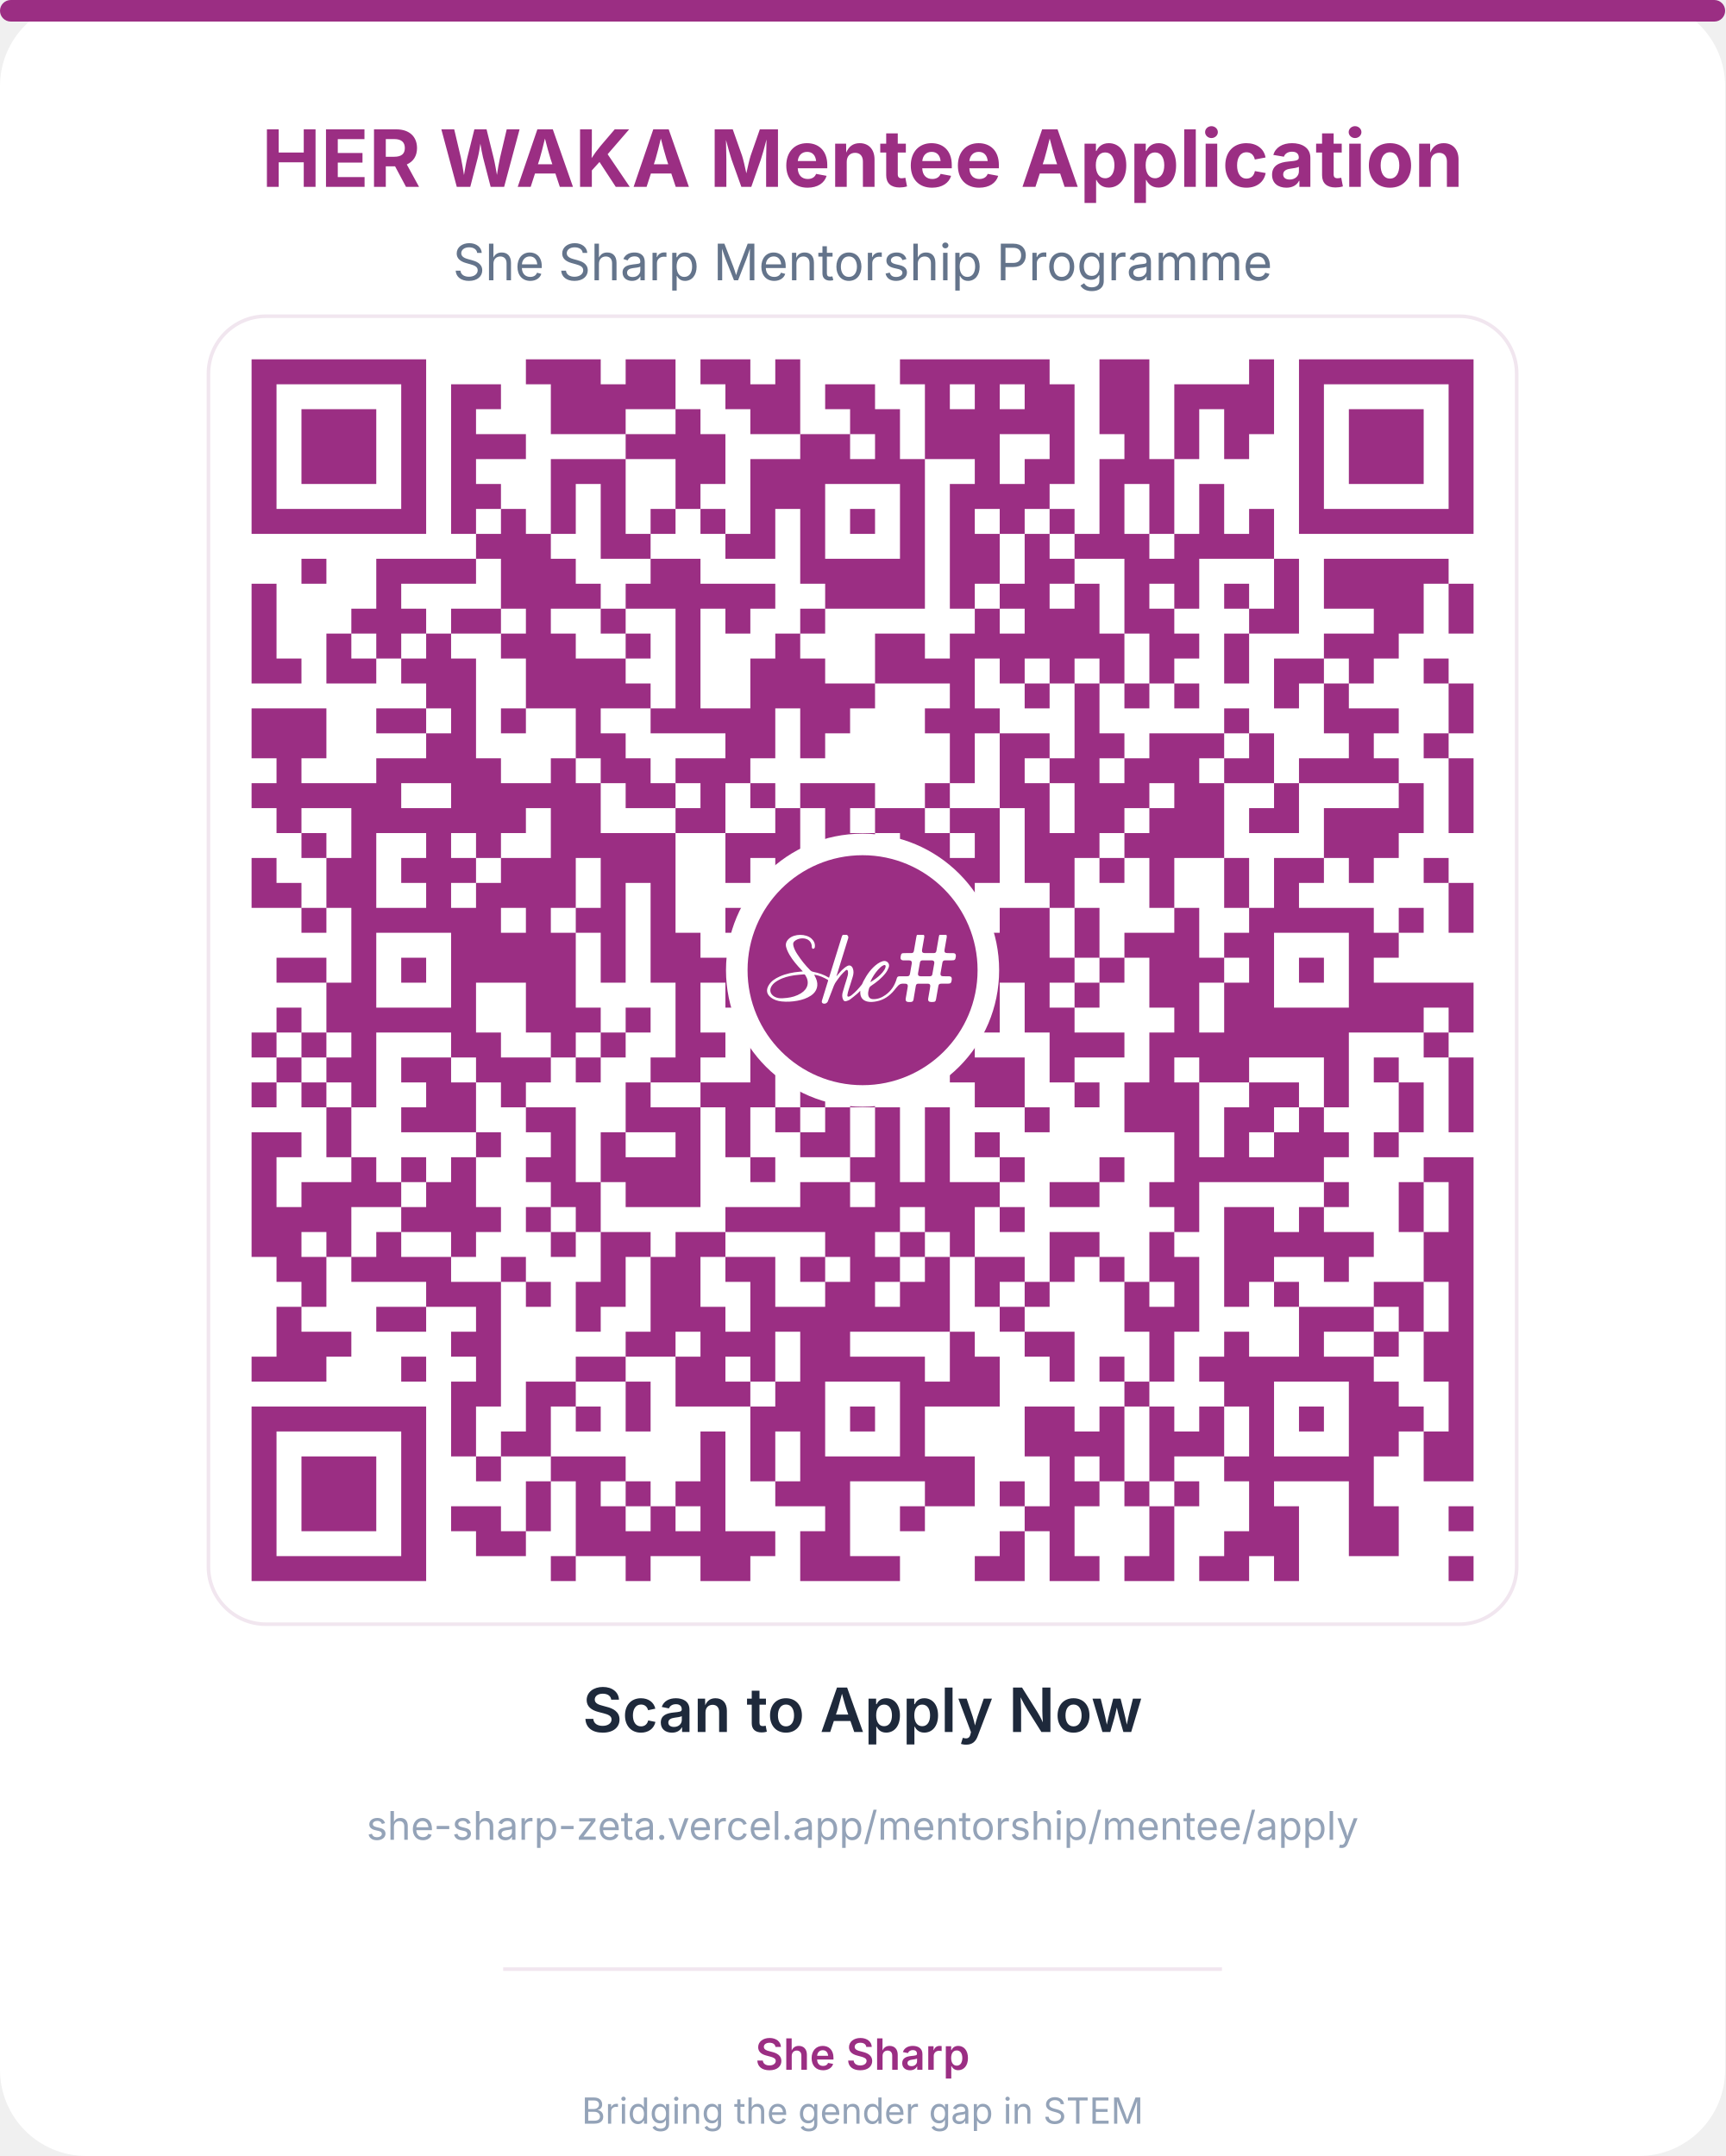
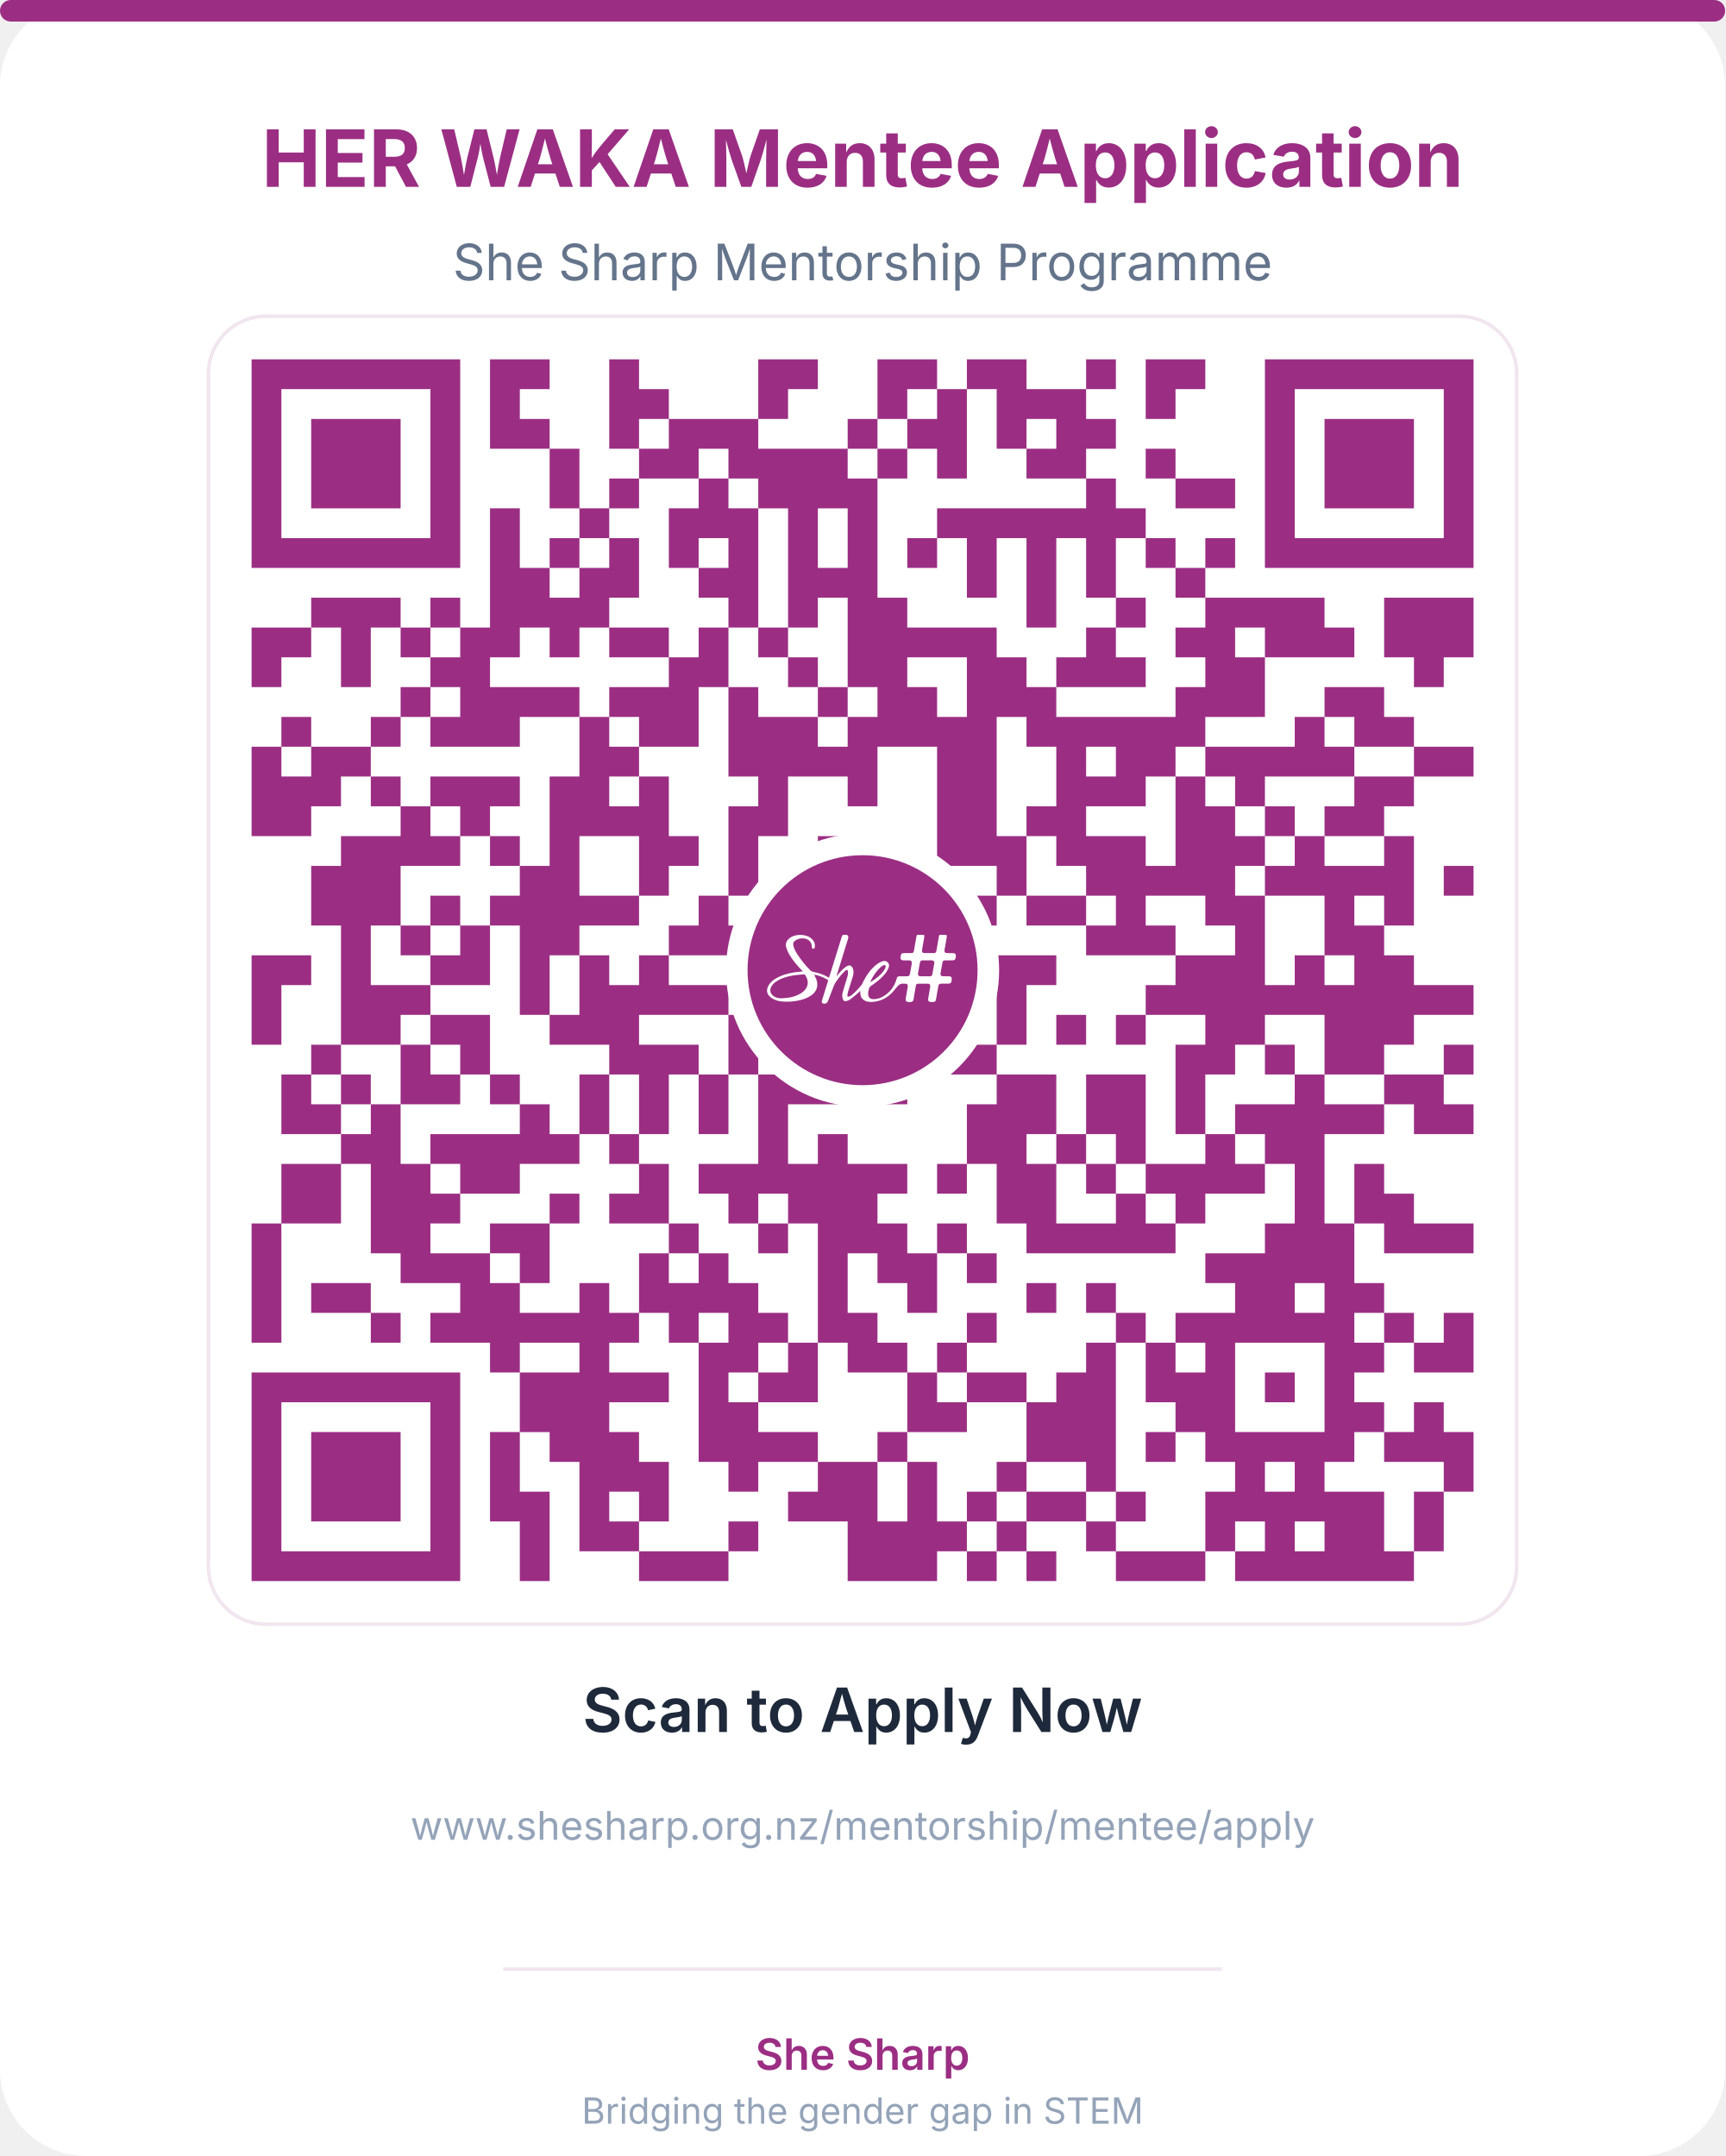
<svg xmlns="http://www.w3.org/2000/svg" width="480" height="600" viewBox="0 0 480 600">
  <rect width="480" height="600" rx="24" fill="#ffffff" />
  <rect width="480" height="6" rx="3" fill="#9b2e83" />
  <text x="240" y="52" text-anchor="middle" font-family="Inter, system-ui, sans-serif" font-size="22" font-weight="700" fill="#9b2e83">HER WAKA Mentee Application</text>
  <text x="240" y="78" text-anchor="middle" font-family="Inter, system-ui, sans-serif" font-size="14" fill="#64748b">She Sharp Mentorship Programme</text>
  <rect x="58" y="88" width="364" height="364" rx="16" fill="white" stroke="#f1e6ef" />
-   <svg x="70" y="100" width="340" height="340" viewBox="0 0 49 49" overflow="hidden">
-     <path fill="#ffffff" d="M0 0h49v49H0z" />
-     <path stroke="#9b2e83" d="M0 0.5h7m4 0h3m1 0h2m1 0h2m1 0h1m4 0h6m2 0h2m4 0h1m1 0h7M0 1.5h1m5 0h1m1 0h2m2 0h5m2 0h3m1 0h2m2 0h1m1 0h1m1 0h2m1 0h2m1 0h4m1 0h1m5 0h1M0 2.5h1m1 0h3m1 0h1m1 0h1m3 0h3m2 0h1m2 0h2m2 0h2m1 0h6m1 0h2m1 0h1m1 0h2m1 0h1m1 0h3m1 0h1M0 3.5h1m1 0h3m1 0h1m1 0h3m4 0h4m3 0h2m1 0h1m1 0h3m2 0h1m2 0h1m1 0h1m1 0h1m2 0h1m1 0h3m1 0h1M0 4.5h1m1 0h3m1 0h1m1 0h1m3 0h3m2 0h2m1 0h7m2 0h1m1 0h2m1 0h3m5 0h1m1 0h3m1 0h1M0 5.5h1m5 0h1m1 0h2m2 0h1m1 0h1m2 0h1m2 0h3m3 0h1m1 0h4m2 0h1m1 0h1m1 0h1m3 0h1m5 0h1M0 6.5h7m1 0h1m1 0h1m1 0h1m1 0h1m1 0h1m1 0h1m1 0h1m1 0h1m1 0h1m1 0h1m1 0h1m1 0h1m1 0h1m1 0h1m1 0h1m1 0h1m1 0h1m1 0h7M9 7.5h3m2 0h2m3 0h2m1 0h1m3 0h1m1 0h2m1 0h1m1 0h3m1 0h4M2 8.5h1m2 0h4m1 0h3m3 0h2m4 0h5m1 0h2m1 0h2m2 0h3m3 0h1m1 0h5M0 9.5h1m4 0h1m4 0h4m1 0h6m2 0h4m1 0h1m1 0h2m1 0h1m1 0h1m1 0h1m1 0h1m1 0h1m1 0h4m1 0h1M0 10.5h1m3 0h3m1 0h2m1 0h1m2 0h1m2 0h1m1 0h1m2 0h1m6 0h1m1 0h3m1 0h2m3 0h2m3 0h2m1 0h1M0 11.5h1m2 0h1m1 0h1m1 0h1m2 0h3m2 0h1m1 0h1m3 0h1m3 0h2m1 0h7m1 0h2m1 0h1m3 0h3M0 12.5h2m1 0h2m1 0h3m2 0h4m2 0h1m2 0h3m2 0h4m1 0h1m1 0h1m1 0h1m1 0h1m2 0h1m1 0h2m1 0h1m2 0h1M7 13.5h2m2 0h5m1 0h1m2 0h5m3 0h1m2 0h1m1 0h1m1 0h1m1 0h1m3 0h1m1 0h1m4 0h1M0 14.5h3m2 0h2m1 0h1m1 0h1m2 0h1m2 0h5m1 0h2m3 0h3m3 0h1m5 0h1m3 0h3m2 0h1M0 15.5h3m4 0h2m4 0h2m4 0h2m1 0h1m5 0h1m1 0h2m1 0h2m1 0h3m1 0h1m3 0h1m2 0h1M1 16.5h1m3 0h5m2 0h1m1 0h2m1 0h3m8 0h1m1 0h1m1 0h2m1 0h3m1 0h2m1 0h4m2 0h1M0 17.5h6m2 0h6m1 0h2m1 0h1m1 0h1m1 0h3m2 0h1m2 0h2m1 0h3m1 0h2m2 0h1m4 0h1m1 0h1M1 18.5h1m2 0h7m1 0h2m3 0h2m2 0h1m1 0h1m1 0h2m1 0h2m1 0h1m1 0h2m1 0h3m1 0h2m1 0h4m1 0h1M2 19.5h1m1 0h1m2 0h1m1 0h1m2 0h5m2 0h3m1 0h2m1 0h2m1 0h1m1 0h3m1 0h4m4 0h3M0 20.5h1m2 0h2m1 0h3m1 0h3m1 0h3m2 0h1m1 0h1m1 0h1m1 0h5m1 0h2m1 0h1m1 0h1m2 0h1m1 0h2m1 0h1m2 0h1M0 21.5h2m1 0h2m2 0h1m1 0h4m1 0h1m1 0h1m5 0h4m2 0h1m3 0h1m3 0h1m2 0h1m1 0h1m6 0h1M2 22.5h1m1 0h6m1 0h1m1 0h2m1 0h1m2 0h1m1 0h8m1 0h2m1 0h1m3 0h1m2 0h5m1 0h1m1 0h1M4 23.5h1m3 0h5m1 0h1m1 0h2m3 0h2m3 0h1m2 0h3m1 0h1m1 0h3m1 0h2m3 0h2M1 24.5h2m1 0h1m1 0h1m1 0h5m1 0h1m1 0h5m1 0h1m1 0h1m1 0h1m1 0h5m1 0h1m1 0h3m1 0h1m1 0h1m1 0h1M3 25.5h2m3 0h1m2 0h2m4 0h1m1 0h4m3 0h2m1 0h1m1 0h1m1 0h1m2 0h2m1 0h2m3 0h5M1 26.5h1m1 0h6m2 0h3m1 0h1m1 0h1m3 0h6m2 0h1m1 0h2m4 0h1m1 0h8m1 0h1M0 27.5h1m1 0h1m1 0h1m3 0h2m2 0h1m1 0h1m2 0h2m1 0h5m2 0h2m3 0h3m1 0h8m3 0h1M1 28.5h1m1 0h2m1 0h2m1 0h3m1 0h1m2 0h2m2 0h1m2 0h1m2 0h1m1 0h3m1 0h1m3 0h1m1 0h2m3 0h1m1 0h1m2 0h1M0 29.5h1m1 0h1m1 0h1m2 0h2m1 0h1m4 0h1m2 0h3m1 0h1m1 0h1m4 0h2m2 0h1m1 0h3m2 0h2m1 0h1m2 0h1m1 0h1M3 30.5h1m2 0h3m2 0h2m2 0h3m1 0h1m1 0h1m1 0h1m1 0h1m1 0h1m3 0h1m3 0h3m1 0h2m1 0h1m3 0h1m1 0h1M0 31.5h2m1 0h1m5 0h1m2 0h1m1 0h1m2 0h1m1 0h1m2 0h2m1 0h1m1 0h1m1 0h1m7 0h1m1 0h1m1 0h3m1 0h1M0 32.5h1m3 0h1m1 0h1m1 0h1m2 0h2m1 0h4m2 0h1m3 0h2m1 0h1m2 0h1m3 0h1m2 0h6m4 0h2M0 33.5h1m1 0h4m1 0h2m3 0h2m1 0h3m4 0h2m1 0h5m2 0h2m2 0h2m5 0h1m2 0h1m1 0h1M0 34.5h4m2 0h4m1 0h1m1 0h1m5 0h7m1 0h2m1 0h1m6 0h1m1 0h2m1 0h1m3 0h1m1 0h1M0 35.5h2m1 0h1m1 0h1m2 0h1m3 0h1m1 0h2m1 0h2m4 0h2m1 0h1m1 0h1m3 0h2m2 0h1m2 0h6m2 0h2M1 36.5h2m1 0h4m2 0h1m3 0h1m1 0h2m1 0h2m1 0h1m1 0h2m1 0h1m1 0h2m1 0h1m1 0h1m1 0h2m1 0h2m2 0h1m3 0h2M2 37.5h1m4 0h3m1 0h1m1 0h2m1 0h2m2 0h1m2 0h2m1 0h2m1 0h1m1 0h1m3 0h1m1 0h1m1 0h1m1 0h1m3 0h2m1 0h1M1 38.5h1m3 0h2m2 0h1m3 0h1m2 0h3m1 0h8m2 0h1m4 0h3m4 0h3m1 0h1m1 0h1M1 39.5h3m4 0h2m5 0h2m1 0h3m1 0h2m4 0h1m2 0h2m3 0h1m2 0h1m2 0h1m2 0h1m1 0h2M0 40.5h3m3 0h1m2 0h1m3 0h2m2 0h2m1 0h1m1 0h5m1 0h2m2 0h1m1 0h1m1 0h1m1 0h7m2 0h2M8 41.5h2m1 0h2m2 0h1m1 0h3m1 0h2m3 0h4m5 0h1m3 0h2m3 0h2m2 0h1M0 42.5h7m1 0h1m2 0h1m1 0h1m1 0h1m4 0h3m1 0h1m1 0h1m4 0h2m1 0h1m1 0h1m1 0h1m1 0h1m1 0h1m1 0h3m1 0h1M0 43.5h1m5 0h1m1 0h1m1 0h2m6 0h1m1 0h1m1 0h1m3 0h1m4 0h4m1 0h3m1 0h1m3 0h2m1 0h2M0 44.5h1m1 0h3m1 0h1m2 0h1m2 0h3m3 0h1m1 0h1m1 0h7m3 0h1m1 0h1m1 0h1m2 0h6m2 0h2M0 45.5h1m1 0h3m1 0h1m4 0h1m1 0h1m1 0h1m1 0h2m2 0h3m3 0h2m1 0h1m1 0h2m1 0h1m1 0h1m2 0h1m3 0h1M0 46.5h1m1 0h3m1 0h1m1 0h2m1 0h1m1 0h2m1 0h1m1 0h1m4 0h1m2 0h1m4 0h2m3 0h1m3 0h2m2 0h2m2 0h1M0 47.5h1m5 0h1m2 0h2m2 0h8m1 0h2m6 0h1m1 0h1m3 0h1m2 0h3m2 0h2M0 48.5h7m5 0h1m2 0h1m2 0h2m2 0h4m3 0h2m1 0h2m1 0h2m1 0h2m1 0h1m6 0h1" />
+   <svg x="70" y="100" width="340" height="340" viewBox="0 0 41 41" overflow="hidden">
+     <path fill="#ffffff" d="M0 0h41v41H0z" />
+     <path stroke="#9b2e83" d="M0 0.5h7m1 0h2m2 0h1m4 0h2m2 0h2m1 0h2m2 0h1m1 0h2m2 0h7M0 1.5h1m5 0h1m1 0h1m3 0h2m3 0h1m3 0h1m1 0h1m1 0h3m2 0h1m3 0h1m5 0h1M0 2.5h1m1 0h3m1 0h1m1 0h2m2 0h1m1 0h3m3 0h1m1 0h2m1 0h1m1 0h2m5 0h1m1 0h3m1 0h1M0 3.5h1m1 0h3m1 0h1m3 0h1m2 0h2m1 0h4m1 0h1m1 0h1m2 0h2m2 0h1m3 0h1m1 0h3m1 0h1M0 4.5h1m1 0h3m1 0h1m3 0h1m1 0h1m2 0h1m1 0h4m7 0h1m2 0h2m1 0h1m1 0h3m1 0h1M0 5.5h1m5 0h1m1 0h1m2 0h1m2 0h3m1 0h1m1 0h1m2 0h7m4 0h1m5 0h1M0 6.5h7m1 0h1m1 0h1m1 0h1m1 0h1m1 0h1m1 0h1m1 0h1m1 0h1m1 0h1m1 0h1m1 0h1m1 0h1m1 0h1m1 0h7M8 7.5h2m1 0h2m2 0h2m1 0h3m3 0h1m1 0h1m1 0h1m2 0h1M2 8.5h3m1 0h1m1 0h4m4 0h1m1 0h1m1 0h2m4 0h1m2 0h1m2 0h4m2 0h3M0 9.5h2m1 0h1m1 0h1m1 0h2m1 0h1m1 0h2m1 0h1m1 0h1m2 0h5m3 0h1m2 0h2m1 0h3m1 0h3M0 10.5h1m2 0h1m2 0h2m6 0h2m2 0h1m1 0h2m2 0h2m1 0h3m2 0h2m5 0h1M5 11.5h1m1 0h4m1 0h3m1 0h1m2 0h1m1 0h2m1 0h3m4 0h3m2 0h2M1 12.5h1m2 0h1m1 0h3m2 0h1m1 0h2m1 0h3m1 0h5m1 0h6m3 0h1m1 0h2M0 13.5h1m1 0h2m7 0h2m3 0h5m2 0h2m2 0h1m1 0h2m1 0h5m2 0h2M0 14.5h3m1 0h1m1 0h3m1 0h2m1 0h1m3 0h1m2 0h1m2 0h2m2 0h3m1 0h1m1 0h1m3 0h2M0 15.5h2m3 0h1m1 0h1m2 0h4m2 0h2m5 0h2m1 0h2m3 0h2m1 0h1m1 0h2M3 16.5h4m1 0h1m1 0h1m2 0h2m1 0h1m2 0h2m2 0h3m1 0h3m1 0h3m1 0h1m2 0h1M2 17.5h3m4 0h2m2 0h1m2 0h1m1 0h1m1 0h1m4 0h1m2 0h5m1 0h5m1 0h1M2 18.5h3m1 0h1m1 0h5m2 0h1m1 0h2m2 0h1m2 0h1m1 0h2m1 0h1m2 0h2m2 0h1m1 0h1M3 19.5h1m1 0h1m1 0h1m1 0h2m3 0h5m1 0h1m1 0h1m5 0h3m2 0h1m2 0h2M0 20.5h2m1 0h1m2 0h2m1 0h1m1 0h1m1 0h1m2 0h2m1 0h3m2 0h3m4 0h3m1 0h1m1 0h2M0 21.5h1m2 0h3m3 0h1m1 0h5m1 0h1m3 0h1m3 0h1m4 0h11M0 22.5h1m2 0h2m1 0h2m2 0h3m3 0h1m1 0h3m1 0h1m2 0h1m1 0h1m1 0h1m2 0h2m2 0h3M2 23.5h1m2 0h1m1 0h1m4 0h3m1 0h1m2 0h1m3 0h2m6 0h2m1 0h1m1 0h2m2 0h1M1 24.5h1m1 0h1m1 0h2m1 0h1m2 0h1m1 0h1m1 0h1m1 0h3m1 0h1m3 0h2m1 0h2m1 0h1m3 0h1m2 0h2M1 25.5h2m1 0h1m4 0h1m1 0h1m1 0h1m1 0h1m1 0h1m6 0h3m1 0h2m1 0h1m1 0h5m1 0h2M3 26.5h2m1 0h5m1 0h1m4 0h1m1 0h1m4 0h2m1 0h1m1 0h1m2 0h1m1 0h2M1 27.5h2m1 0h2m1 0h2m4 0h1m1 0h7m1 0h1m1 0h2m1 0h1m1 0h4m1 0h1m1 0h1M1 28.5h2m1 0h3m3 0h1m1 0h2m2 0h1m1 0h3m4 0h2m2 0h1m1 0h1m3 0h1m1 0h2M0 29.5h1m3 0h2m2 0h2m4 0h1m2 0h1m1 0h3m1 0h1m2 0h5m3 0h3m1 0h3M0 30.5h1m4 0h3m1 0h1m3 0h1m1 0h1m3 0h1m1 0h2m1 0h1m7 0h5M0 31.5h1m1 0h2m3 0h2m2 0h1m1 0h4m2 0h1m2 0h1m3 0h1m1 0h1m4 0h2m1 0h2M0 32.5h1m3 0h1m1 0h7m1 0h1m1 0h2m1 0h2m3 0h1m4 0h1m1 0h6m1 0h1m1 0h1M8 33.5h1m2 0h1m3 0h2m1 0h1m1 0h2m1 0h1m4 0h1m1 0h1m1 0h1m3 0h2m1 0h2M0 34.5h7m2 0h5m1 0h1m1 0h2m3 0h1m1 0h2m1 0h2m1 0h3m1 0h1m1 0h1M0 35.5h1m5 0h1m2 0h3m3 0h2m5 0h2m2 0h3m2 0h2m3 0h2m1 0h1M0 36.5h1m1 0h3m1 0h1m1 0h1m1 0h3m2 0h4m2 0h1m4 0h3m1 0h1m1 0h5m1 0h3M0 37.5h1m1 0h3m1 0h1m1 0h1m2 0h3m2 0h1m2 0h2m1 0h1m2 0h1m2 0h1m4 0h1m1 0h1m4 0h1M0 38.5h1m1 0h3m1 0h1m1 0h2m1 0h1m1 0h1m4 0h3m1 0h1m1 0h1m1 0h2m1 0h1m2 0h6m1 0h1M0 39.5h1m5 0h1m2 0h1m1 0h2m3 0h1m3 0h4m1 0h1m2 0h1m3 0h1m1 0h1m1 0h2m1 0h1M0 40.5h7m2 0h1m3 0h3m4 0h3m1 0h1m1 0h1m2 0h3m1 0h6" />
  </svg>
  <circle cx="240" cy="270" r="38" fill="white" />
  <g transform="translate(208, 238) scale(0.4923077)">
    <g clip-path="url(#clip0_812_24509)">
      <circle cx="65" cy="65" r="65" fill="#9B2E83" />
      <g clip-path="url(#clip1_812_24509)">
        <path d="M50.318 68.383C51.287 67.263 52.193 66.073 53.25 65.041C54.164 64.149 55.172 63.302 56.273 62.675C57.66 61.885 58.911 62.47 59.495 63.99C60.079 65.516 59.922 67.078 59.484 68.583C58.754 71.092 57.897 73.561 57.13 76.056C56.834 77.021 56.554 78.003 56.415 79.001C56.291 79.877 56.719 80.16 57.547 79.836C57.997 79.659 58.435 79.394 58.815 79.092C60.971 77.392 62.808 75.36 64.504 73.21C64.959 72.633 65.152 71.856 65.505 71.191C67.535 67.357 69.963 63.84 73.545 61.311C74.407 60.702 75.402 60.206 76.408 59.907C78.706 59.231 80.638 61.264 79.781 63.429C79.334 64.557 78.76 65.683 78.021 66.631C75.757 69.529 72.909 71.793 69.871 73.805C69.217 74.239 68.811 74.744 68.613 75.497C68.322 76.61 68.016 77.707 68.183 78.882C68.404 80.428 69.292 81.273 70.843 81.348C73.516 81.478 75.837 80.491 77.97 78.983C81.248 76.665 83.28 73.465 84.34 69.6C84.559 68.799 84.996 68.456 85.83 68.446C87.245 68.43 88.657 68.446 90.072 68.438C91.253 68.433 91.619 68.092 91.82 66.909C92.13 65.056 92.45 63.206 92.784 61.355C93.013 60.092 92.503 59.442 91.235 59.434C90.141 59.429 89.051 59.442 87.958 59.429C86.874 59.416 86.272 58.665 86.46 57.586C86.841 55.403 86.926 55.332 89.159 55.332C90.273 55.332 91.387 55.34 92.501 55.327C93.477 55.317 93.86 54.987 94.03 54.025C94.498 51.366 94.95 48.704 95.424 46.045C95.647 44.792 96.067 44.46 97.346 44.452C97.731 44.452 98.118 44.434 98.501 44.465C99.491 44.548 100.05 45.255 99.882 46.248C99.473 48.655 99.049 51.059 98.619 53.461C98.398 54.696 98.887 55.322 100.142 55.327C101.812 55.335 103.484 55.338 105.154 55.327C106.199 55.322 106.564 54.994 106.747 53.944C107.21 51.285 107.673 48.624 108.131 45.962C108.316 44.889 108.779 44.475 109.87 44.454C110.276 44.447 110.685 44.439 111.092 44.46C112.194 44.517 112.759 45.226 112.569 46.331C112.168 48.673 111.756 51.012 111.342 53.352C111.09 54.771 111.548 55.325 112.996 55.33C114.066 55.332 115.139 55.319 116.209 55.335C117.295 55.35 117.858 56.019 117.733 57.1C117.722 57.186 117.717 57.271 117.704 57.357C117.411 59.203 117.143 59.429 115.286 59.429C114.087 59.429 112.885 59.424 111.686 59.429C110.716 59.434 110.284 59.813 110.114 60.775C109.765 62.753 109.405 64.729 109.065 66.707C108.877 67.804 109.371 68.404 110.487 68.425C111.601 68.446 112.715 68.425 113.829 68.435C114.995 68.448 115.515 69.036 115.415 70.198C115.407 70.283 115.404 70.372 115.391 70.457C115.157 72.298 114.797 72.62 112.968 72.62C111.81 72.62 110.655 72.615 109.497 72.62C108.376 72.625 108.013 72.937 107.817 74.057C107.39 76.483 106.973 78.91 106.543 81.333C106.312 82.643 105.923 82.96 104.598 82.963C104.276 82.963 103.955 82.968 103.634 82.963C102.476 82.944 101.886 82.263 102.074 81.122C102.388 79.225 102.733 77.332 103.055 75.438C103.142 74.928 103.24 74.413 103.261 73.899C103.289 73.189 102.846 72.664 102.144 72.651C100.196 72.615 98.246 72.62 96.296 72.649C95.624 72.659 95.231 73.096 95.097 73.87C94.747 75.869 94.413 77.873 94.073 79.875C93.973 80.472 93.882 81.07 93.777 81.668C93.633 82.471 93.124 82.929 92.326 82.96C91.835 82.978 91.341 82.975 90.85 82.965C89.784 82.942 89.187 82.232 89.362 81.174C89.72 79.022 90.1 76.873 90.469 74.723C90.515 74.447 90.566 74.167 90.566 73.886C90.566 73.215 90.141 72.695 89.483 72.659C88.608 72.612 87.705 72.532 86.859 72.693C86.249 72.81 85.609 73.197 85.163 73.647C84.32 74.499 83.607 75.484 82.835 76.41C80.203 79.563 77.01 81.811 72.935 82.593C71.142 82.939 69.338 83.16 67.524 82.684C65.106 82.05 63.753 80.332 63.704 77.808C63.696 77.473 63.704 77.138 63.704 76.623C63.063 77.252 62.579 77.793 62.029 78.253C60.678 79.381 59.333 80.519 57.915 81.556C57.326 81.988 56.577 82.23 55.87 82.451C54.933 82.744 54.377 82.435 53.958 81.528C53.364 80.241 53.402 78.876 53.75 77.582C54.431 75.04 55.27 72.542 56.037 70.023C56.461 68.622 56.971 67.232 56.749 65.719C56.618 64.82 56.119 64.528 55.445 65.116C54.431 66 53.487 66.982 52.612 68.006C51.789 68.971 51.123 70.07 50.33 71.061C49.005 72.716 48.426 74.72 47.678 76.646C46.901 78.637 46.144 80.636 45.365 82.627C44.999 83.563 43.909 84.119 42.949 83.896C42.077 83.693 41.76 83.111 42.046 82.172C42.746 79.88 43.458 77.59 44.166 75.3C44.598 73.896 45.023 72.49 45.468 71.089C45.563 70.788 45.589 70.587 45.259 70.395C43.114 69.145 40.875 68.139 38.428 67.656C38.202 67.611 37.968 67.609 37.654 67.58C38.012 68.303 38.356 68.942 38.65 69.605C40.33 73.403 39.283 77.065 35.838 79.355C33.473 80.927 30.828 81.769 28.065 82.274C25.163 82.804 22.241 82.96 19.305 82.664C17.031 82.435 14.898 81.785 13.071 80.332C10.784 78.51 10.406 76.228 11.864 73.673C13.29 71.175 15.562 69.745 18.047 68.612C21.677 66.956 25.536 66.2 29.485 65.849C30.036 65.8 30.584 65.748 31.243 65.685C30.363 64.744 29.529 63.892 28.742 62.998C26.223 60.149 23.866 57.186 22.377 53.627C22.186 53.17 22.047 52.691 21.896 52.218C21.24 50.17 21.916 48.517 23.424 47.15C26.519 44.343 32.995 44.312 36.092 47.114C37.479 48.369 38.287 49.926 38.022 51.891C37.991 52.12 37.942 52.424 37.788 52.543C37.528 52.741 37.15 52.959 36.877 52.899C36.651 52.853 36.445 52.442 36.339 52.151C36.249 51.901 36.345 51.595 36.314 51.316C36.038 48.733 34.178 47.111 31.31 47.002C29.846 46.947 28.459 47.306 27.201 48.086C25.917 48.881 25.549 49.806 25.92 51.28C26.354 53.001 27.196 54.534 28.15 56.003C30.25 59.231 32.64 62.223 35.346 64.955C35.861 65.475 36.429 65.792 37.168 65.94C40.186 66.546 43.098 67.474 45.748 69.108C45.82 69.153 45.9 69.181 46.052 69.251C46.35 68.287 46.638 67.346 46.929 66.408C49.039 59.621 51.146 52.837 53.258 46.05C53.554 45.104 54.076 44.652 54.877 44.623C55.672 44.595 56.603 45.146 56.878 45.9C56.986 46.196 56.991 46.586 56.899 46.89C55.365 51.886 53.809 56.876 52.257 61.867C51.586 64.027 50.917 66.189 50.245 68.35C50.276 68.36 50.305 68.368 50.336 68.378L50.318 68.383ZM19.537 80.88C20.432 80.808 21.33 80.756 22.22 80.657C25.037 80.342 27.721 79.578 30.152 78.073C34.189 75.57 35.12 71.689 32.66 67.843C32.439 67.497 32.208 67.315 31.783 67.357C29.933 67.541 28.068 67.603 26.236 67.895C23.146 68.388 20.11 69.132 17.342 70.699C15.971 71.476 14.674 72.355 13.766 73.691C12.147 76.072 12.708 78.528 15.191 79.958C16.539 80.735 18.013 80.914 19.537 80.878V80.88ZM100.366 68.44C101.264 68.438 102.165 68.456 103.062 68.433C103.867 68.409 104.287 68.087 104.428 67.328C104.822 65.23 105.203 63.127 105.542 61.02C105.694 60.081 105.141 59.455 104.207 59.444C102.412 59.424 100.613 59.426 98.815 59.444C98.043 59.452 97.569 59.858 97.428 60.627C97.055 62.662 96.687 64.7 96.352 66.743C96.173 67.853 96.674 68.414 97.801 68.438C98.658 68.456 99.512 68.44 100.369 68.44H100.366ZM69.454 71.448C69.516 71.513 69.578 71.578 69.639 71.643C70.594 71.003 71.576 70.403 72.498 69.719C74.35 68.342 76.051 66.795 77.301 64.822C77.638 64.289 77.916 63.671 78.029 63.057C78.178 62.239 77.656 61.838 76.91 62.181C76.28 62.473 75.654 62.852 75.145 63.322C73.172 65.145 71.597 67.292 70.308 69.654C69.992 70.234 69.74 70.85 69.457 71.448H69.454Z" fill="white" />
      </g>
    </g>
    <defs>
      <clipPath id="clip0_812_24509">
        <rect width="130" height="130" fill="white" />
      </clipPath>
      <clipPath id="clip1_812_24509">
        <rect width="107" height="40" fill="white" transform="translate(11 45)" />
      </clipPath>
    </defs>
  </g>
  <text x="240" y="482" text-anchor="middle" font-family="Inter, system-ui, sans-serif" font-size="17" font-weight="600" fill="#1e293b">Scan to Apply Now</text>
-   <text x="240" y="512" text-anchor="middle" font-family="Inter, system-ui, sans-serif" font-size="11" fill="#94a3b8">she-sharp-zeta.vercel.app/mentorship/mentee/apply</text>
+   <text x="240" y="512" text-anchor="middle" font-family="Inter, system-ui, sans-serif" font-size="11" fill="#94a3b8">www.shesharp.org.nz/mentorship/mentee/apply</text>
  <line x1="140" y1="548" x2="340" y2="548" stroke="#f1e6ef" />
  <text x="240" y="576" text-anchor="middle" font-family="Inter, system-ui, sans-serif" font-size="12" font-weight="600" fill="#9b2e83">She Sharp</text>
  <text x="240" y="591" text-anchor="middle" font-family="Inter, system-ui, sans-serif" font-size="10" fill="#94a3b8">Bridging the gender gap in STEM</text>
</svg>
